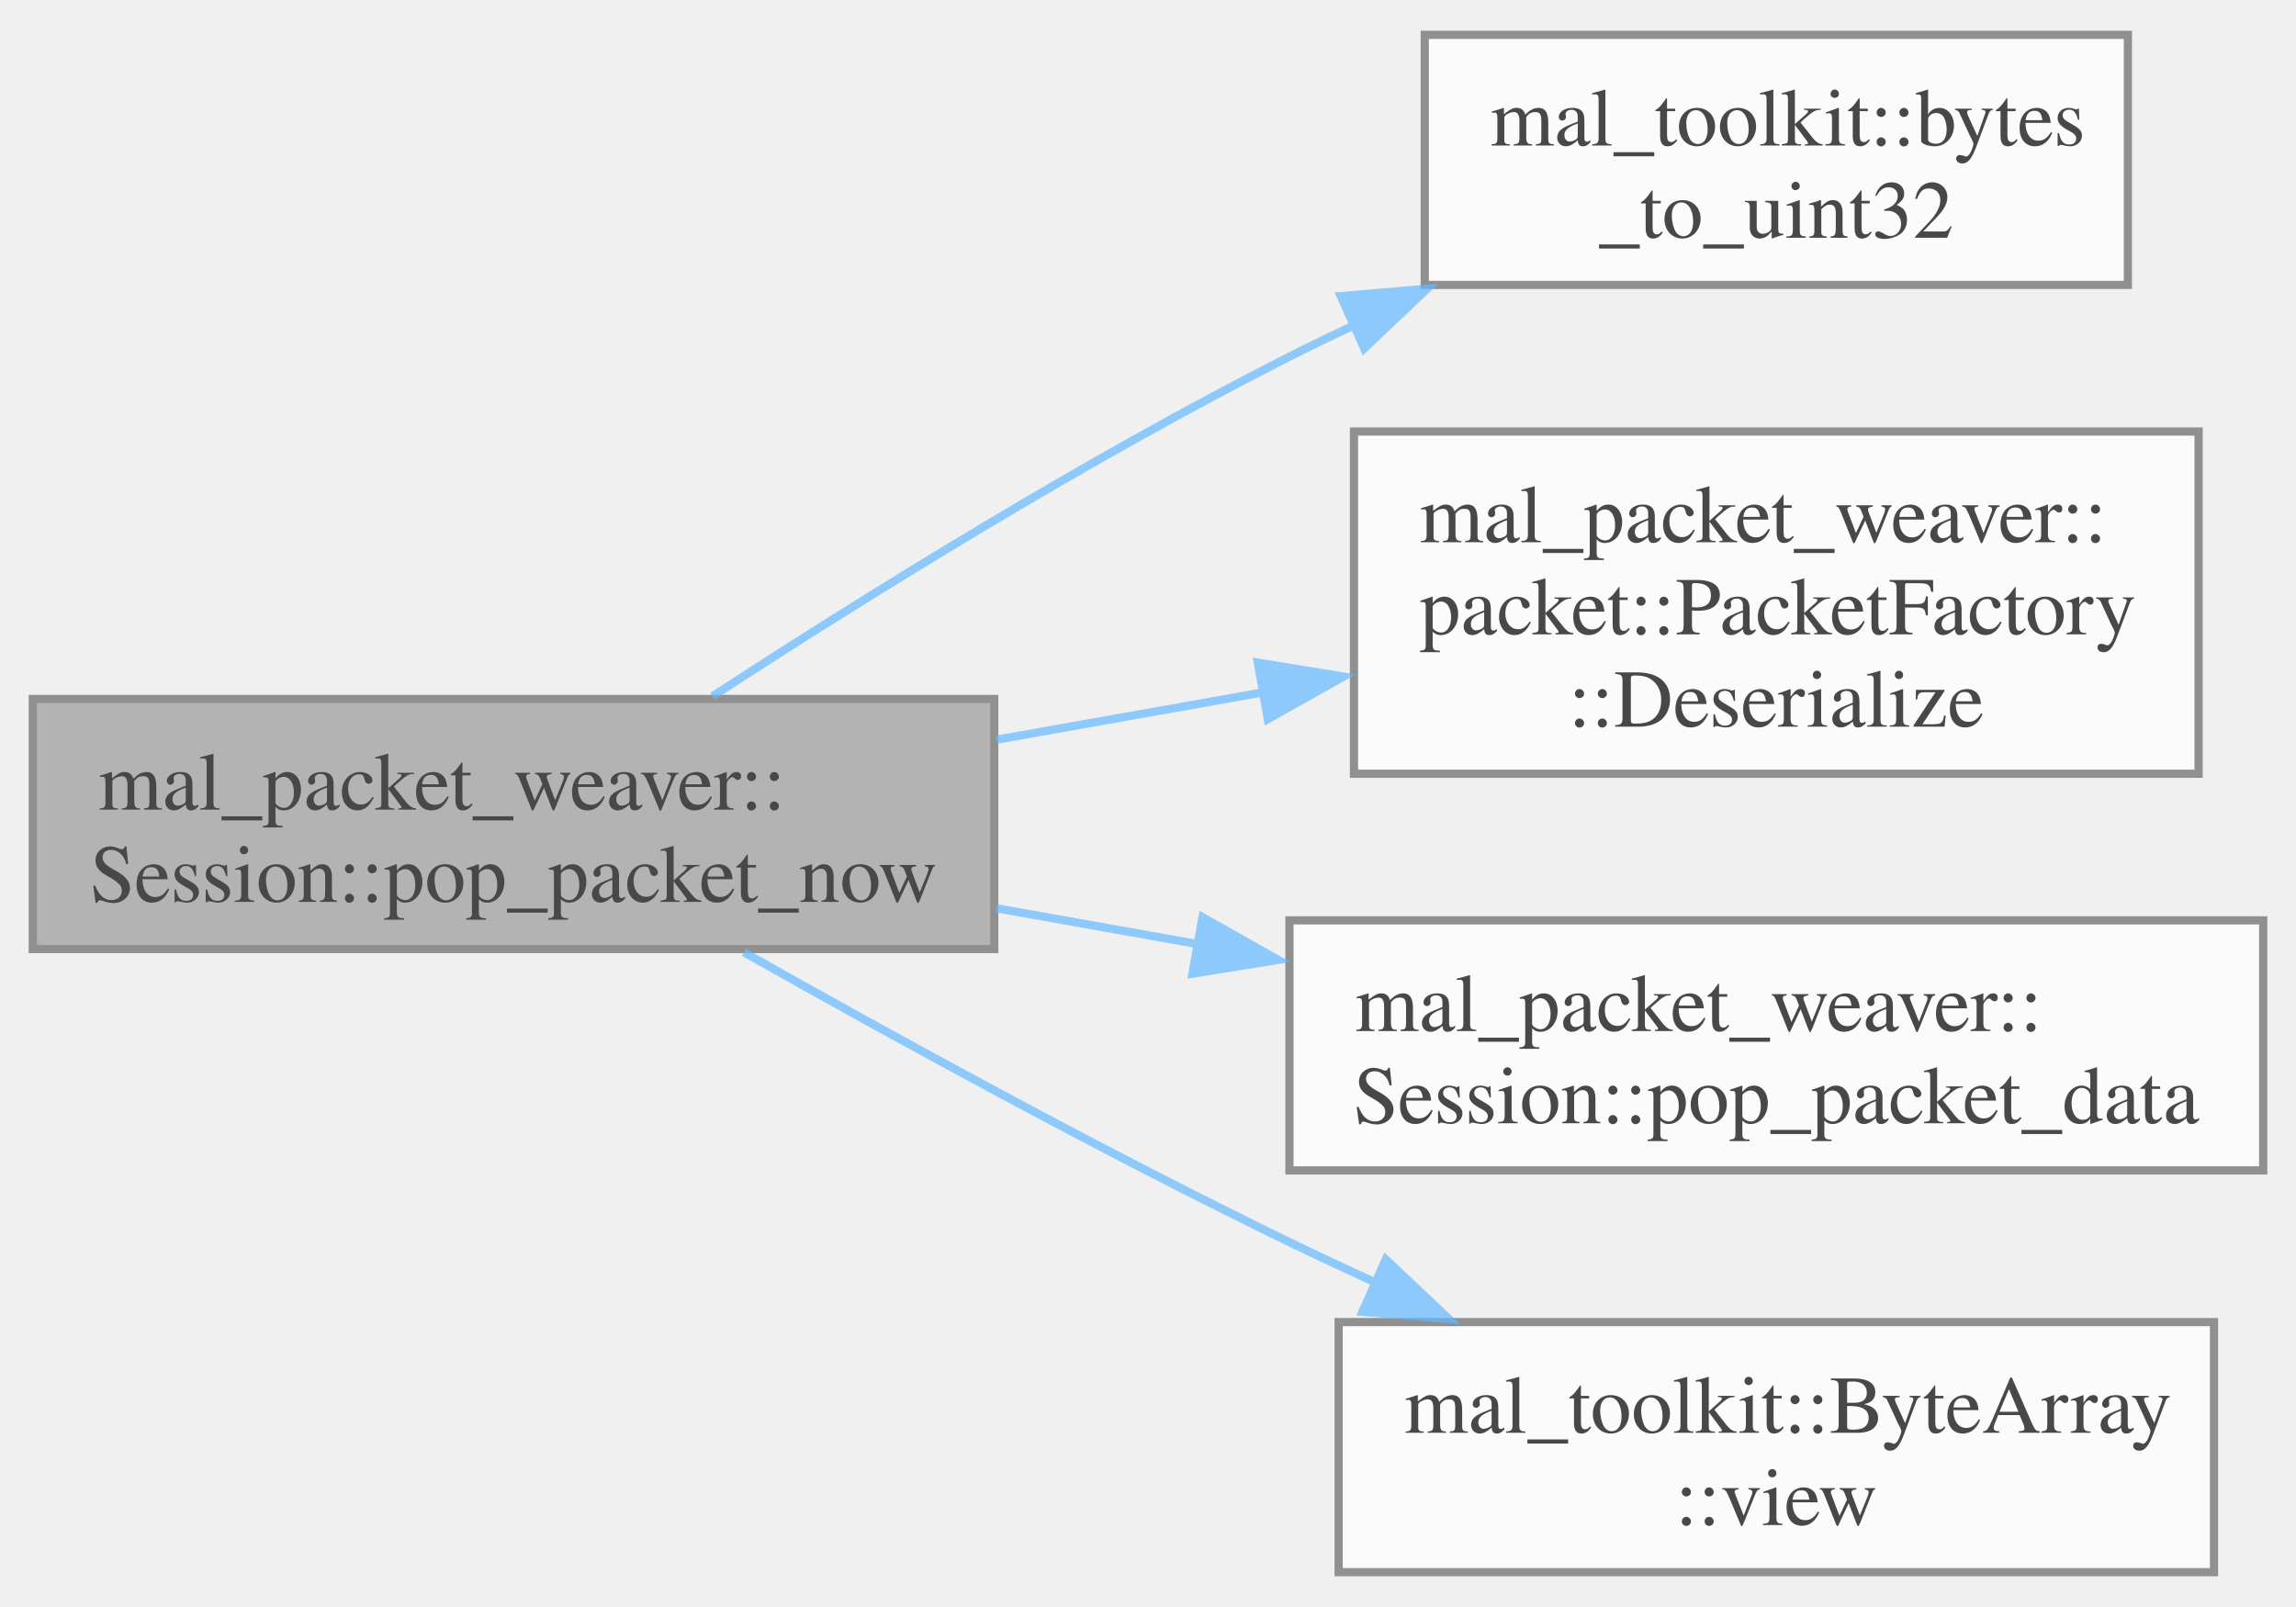
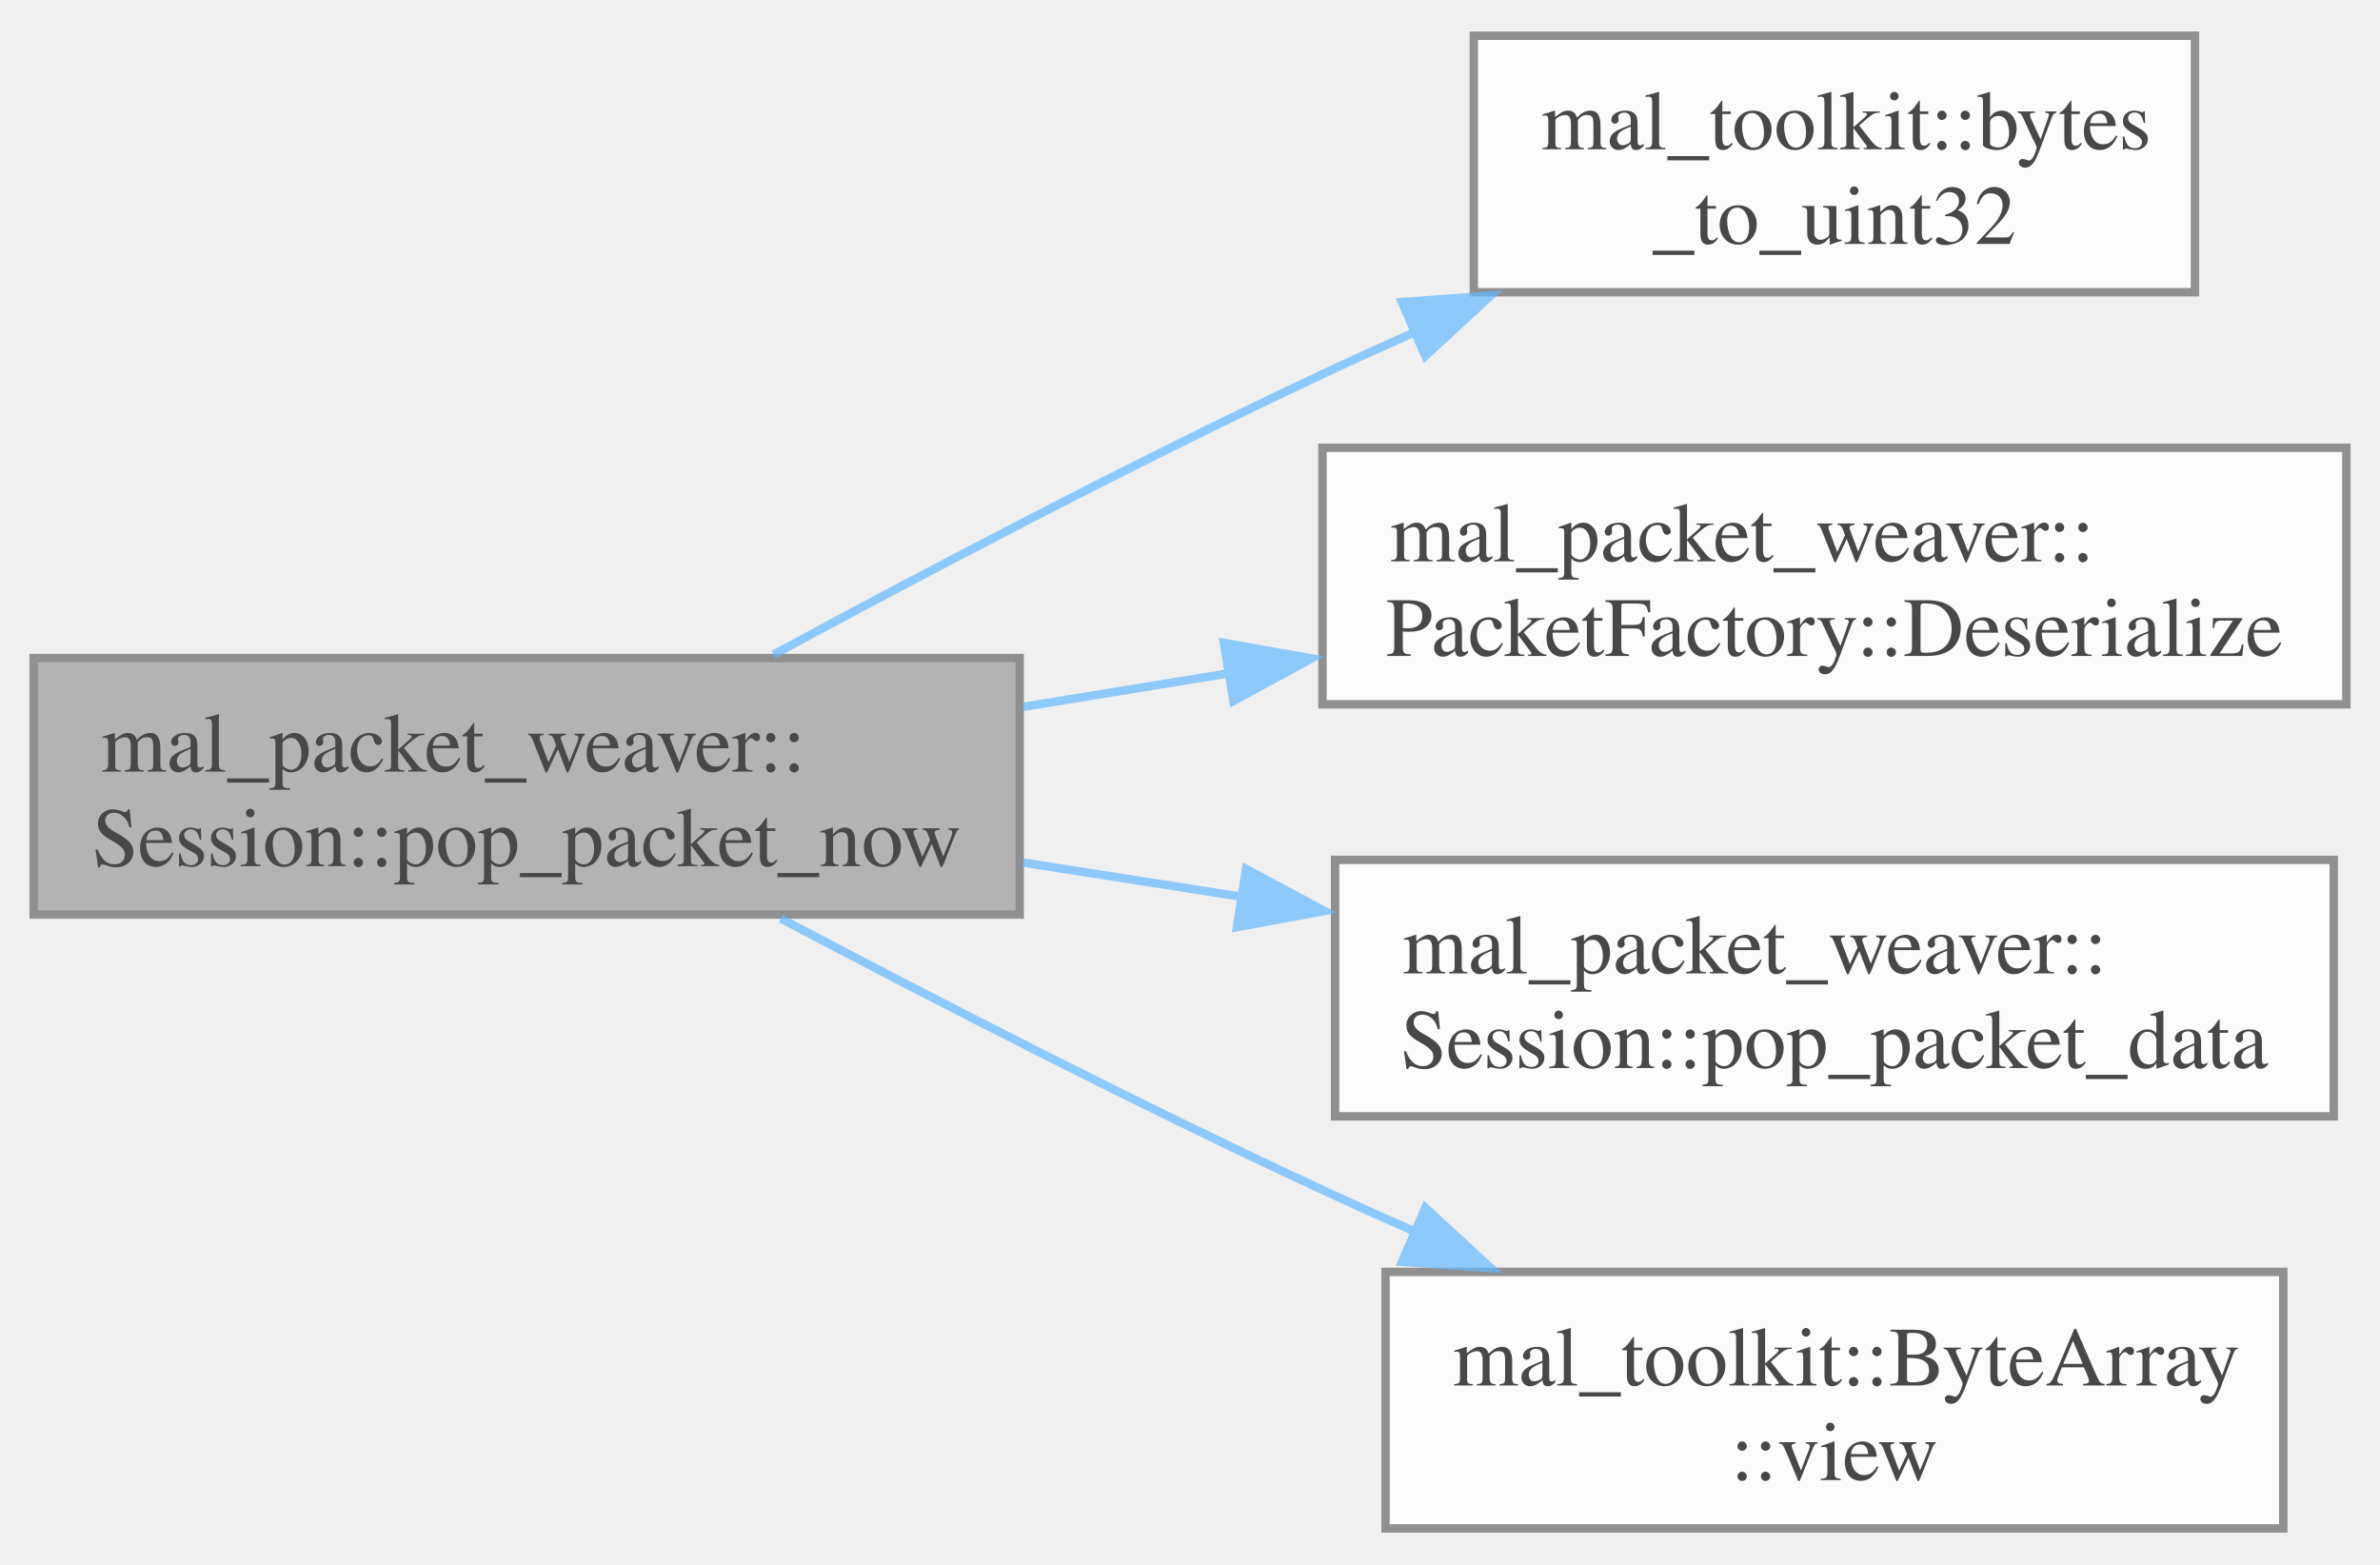
- <svg xmlns="http://www.w3.org/2000/svg" xmlns:xlink="http://www.w3.org/1999/xlink" width="280pt" height="196pt" viewBox="0.00 0.00 280.00 195.50">
+ <svg xmlns="http://www.w3.org/2000/svg" xmlns:xlink="http://www.w3.org/1999/xlink" width="283pt" height="186pt" viewBox="0.00 0.00 283.00 185.50">
  <svg id="main" version="1.1" xml:space="preserve">
    <style type="text/css">
.node, .edge {opacity: 0.7;}
.node.selected, .edge.selected {opacity: 1;}
.edge:hover path { stroke: red; }
.edge:hover polygon { stroke: red; fill: red; }
</style>
    <svg id="graph" class="graph">
-       <g id="graph0" class="graph" transform="scale(1 1) rotate(0) translate(4 191.5)">
+       <g id="graph0" class="graph" transform="scale(1 1) rotate(0) translate(4 181.5)">
        <g id="Node000001" class="node">
          <g id="a_Node000001">
            <a xlink:title="Returns the earliest acquired packet. If packet queue is empty, returns nullptr.">
-               <polygon fill="#999999" stroke="#666666" points="117.25,-106.5 0,-106.5 0,-76 117.25,-76 117.25,-106.5" />
-               <text text-anchor="start" x="8" y="-93" font-family="Times,serif" font-size="10.00">mal_packet_weaver::</text>
-               <text text-anchor="middle" x="58.62" y="-81.75" font-family="Times,serif" font-size="10.00">Session::pop_packet_now</text>
+               <polygon fill="#999999" stroke="#666666" points="117.25,-103.5 0,-103.5 0,-73 117.25,-73 117.25,-103.5" />
+               <text text-anchor="start" x="8" y="-90" font-family="Times,serif" font-size="10.00">mal_packet_weaver::</text>
+               <text text-anchor="middle" x="58.62" y="-78.75" font-family="Times,serif" font-size="10.00">Session::pop_packet_now</text>
            </a>
          </g>
        </g>
        <g id="Node000002" class="node">
          <g id="a_Node000002">
            <a xlink:href="../../df/df5/namespacemal__toolkit.html#a5c77c699bb81839f37c2b5d956d8e2df" target="_top" xlink:title="Convert a byte array to a uint32_t value using little-endian byte order.">
-               <polygon fill="white" stroke="#666666" points="255.5,-187.5 169.75,-187.5 169.75,-157 255.5,-157 255.5,-187.5" />
-               <text text-anchor="start" x="177.75" y="-174" font-family="Times,serif" font-size="10.00">mal_toolkit::bytes</text>
-               <text text-anchor="middle" x="212.62" y="-162.75" font-family="Times,serif" font-size="10.00">_to_uint32</text>
+               <polygon fill="white" stroke="#666666" points="257,-177.5 171.25,-177.5 171.25,-147 257,-147 257,-177.5" />
+               <text text-anchor="start" x="179.25" y="-164" font-family="Times,serif" font-size="10.00">mal_toolkit::bytes</text>
+               <text text-anchor="middle" x="214.12" y="-152.75" font-family="Times,serif" font-size="10.00">_to_uint32</text>
            </a>
          </g>
        </g>
        <g id="edge1_Node000001_Node000002" class="edge">
          <g id="a_edge1_Node000001_Node000002">
            <a xlink:title=" ">
-               <path fill="none" stroke="#63b8ff" d="M82.9,-106.83C101.49,-118.93 128.46,-135.71 153.25,-148.25 155.82,-149.55 158.48,-150.84 161.18,-152.1" />
-               <polygon fill="#63b8ff" stroke="#63b8ff" points="159.5,-155.63 170.06,-156.54 162.37,-149.25 159.5,-155.63" />
+               <path fill="none" stroke="#63b8ff" d="M87.99,-103.91C106.39,-113.87 131,-126.8 153.25,-137.25 156.83,-138.93 160.54,-140.62 164.3,-142.28" />
+               <polygon fill="#63b8ff" stroke="#63b8ff" points="162.69,-145.83 173.26,-146.6 165.48,-139.41 162.69,-145.83" />
            </a>
          </g>
        </g>
        <g id="Node000003" class="node">
          <g id="a_Node000003">
-             <a xlink:href="../../d7/d1e/classmal__packet__weaver_1_1packet_1_1_packet_factory.html#a1e6a3cb4e74ee9c34e309c9e3cfbd471" target="_top" xlink:title="Deserialize a byte view into a unique pointer of the specified packet type.">
-               <polygon fill="white" stroke="#666666" points="264.12,-139.12 161.12,-139.12 161.12,-97.38 264.12,-97.38 264.12,-139.12" />
-               <text text-anchor="start" x="169.12" y="-125.62" font-family="Times,serif" font-size="10.00">mal_packet_weaver::</text>
-               <text text-anchor="start" x="169.12" y="-114.38" font-family="Times,serif" font-size="10.00">packet::PacketFactory</text>
-               <text text-anchor="middle" x="212.62" y="-103.12" font-family="Times,serif" font-size="10.00">::Deserialize</text>
+             <a xlink:href="../../da/d61/classmal__packet__weaver_1_1_packet_factory.html#ad82f39abacb042a3900d3ca7e7a8fc47" target="_top" xlink:title="Deserialize a byte view into a unique pointer of the specified packet type.">
+               <polygon fill="white" stroke="#666666" points="275,-128.5 153.25,-128.5 153.25,-98 275,-98 275,-128.5" />
+               <text text-anchor="start" x="161.25" y="-115" font-family="Times,serif" font-size="10.00">mal_packet_weaver::</text>
+               <text text-anchor="middle" x="214.12" y="-103.75" font-family="Times,serif" font-size="10.00">PacketFactory::Deserialize</text>
            </a>
          </g>
        </g>
        <g id="edge2_Node000001_Node000003" class="edge">
          <g id="a_edge2_Node000001_Node000003">
            <a xlink:title=" ">
-               <path fill="none" stroke="#63b8ff" d="M117.52,-101.53C128.22,-103.43 139.42,-105.42 150.22,-107.34" />
-               <polygon fill="#63b8ff" stroke="#63b8ff" points="149.39,-110.93 159.85,-109.23 150.61,-104.04 149.39,-110.93" />
+               <path fill="none" stroke="#63b8ff" d="M117.66,-97.7C125.69,-99.01 134,-100.36 142.23,-101.7" />
+               <polygon fill="#63b8ff" stroke="#63b8ff" points="141.53,-105.3 151.97,-103.45 142.66,-98.39 141.53,-105.3" />
            </a>
          </g>
        </g>
        <g id="Node000004" class="node">
          <g id="a_Node000004">
            <a xlink:href="../../d8/d39/classmal__packet__weaver_1_1_session.html#aa6838781a707ad1f37555d590c0f22c2" target="_top" xlink:title="Pops the packet data from the received packets queue.">
-               <polygon fill="white" stroke="#666666" points="272,-79.5 153.25,-79.5 153.25,-49 272,-49 272,-79.5" />
-               <text text-anchor="start" x="161.25" y="-66" font-family="Times,serif" font-size="10.00">mal_packet_weaver::</text>
-               <text text-anchor="middle" x="212.62" y="-54.75" font-family="Times,serif" font-size="10.00">Session::pop_packet_data</text>
+               <polygon fill="white" stroke="#666666" points="273.5,-79.5 154.75,-79.5 154.75,-49 273.5,-49 273.5,-79.5" />
+               <text text-anchor="start" x="162.75" y="-66" font-family="Times,serif" font-size="10.00">mal_packet_weaver::</text>
+               <text text-anchor="middle" x="214.12" y="-54.75" font-family="Times,serif" font-size="10.00">Session::pop_packet_data</text>
            </a>
          </g>
        </g>
        <g id="edge3_Node000001_Node000004" class="edge">
          <g id="a_edge3_Node000001_Node000004">
            <a xlink:title=" ">
-               <path fill="none" stroke="#63b8ff" d="M117.52,-80.97C125.57,-79.54 133.91,-78.05 142.15,-76.59" />
-               <polygon fill="#63b8ff" stroke="#63b8ff" points="142.65,-79.88 151.88,-74.68 141.42,-72.99 142.65,-79.88" />
+               <path fill="none" stroke="#63b8ff" d="M117.66,-79.18C126.23,-77.84 135.13,-76.44 143.9,-75.07" />
+               <polygon fill="#63b8ff" stroke="#63b8ff" points="144.16,-78.42 153.5,-73.42 143.08,-71.5 144.16,-78.42" />
            </a>
          </g>
        </g>
        <g id="Node000005" class="node">
          <g id="a_Node000005">
            <a xlink:href="../../d8/d99/structmal__toolkit_1_1_byte_array.html#a33b603234734c1cdddee3fb854988181" target="_top" xlink:title="Create a ByteView of a subsequence of the byte array.">
-               <polygon fill="white" stroke="#666666" points="266,-30.5 159.25,-30.5 159.25,0 266,0 266,-30.5" />
-               <text text-anchor="start" x="167.25" y="-17" font-family="Times,serif" font-size="10.00">mal_toolkit::ByteArray</text>
-               <text text-anchor="middle" x="212.62" y="-5.75" font-family="Times,serif" font-size="10.00">::view</text>
+               <polygon fill="white" stroke="#666666" points="267.5,-30.5 160.75,-30.5 160.75,0 267.5,0 267.5,-30.5" />
+               <text text-anchor="start" x="168.75" y="-17" font-family="Times,serif" font-size="10.00">mal_toolkit::ByteArray</text>
+               <text text-anchor="middle" x="214.12" y="-5.75" font-family="Times,serif" font-size="10.00">::view</text>
            </a>
          </g>
        </g>
        <g id="edge4_Node000001_Node000005" class="edge">
          <g id="a_edge4_Node000001_Node000005">
            <a xlink:title=" ">
-               <path fill="none" stroke="#63b8ff" d="M86.72,-75.61C105.23,-65.15 130.44,-51.32 153.25,-40.25 156.63,-38.61 160.14,-36.97 163.68,-35.35" />
-               <polygon fill="#63b8ff" stroke="#63b8ff" points="165,-38.15 172.71,-30.87 162.15,-31.75 165,-38.15" />
+               <path fill="none" stroke="#63b8ff" d="M88.85,-72.52C107.17,-62.85 131.38,-50.4 153.25,-40.25 156.83,-38.59 160.56,-36.91 164.32,-35.26" />
+               <polygon fill="#63b8ff" stroke="#63b8ff" points="165.49,-38.13 173.28,-30.95 162.71,-31.7 165.49,-38.13" />
            </a>
          </g>
        </g>
      </g>
    </svg>
  </svg>
  <style type="text/css">

[data-mouse-over-selected='false'] { opacity: 0.7; }
[data-mouse-over-selected='true']  { opacity: 1.0; }

</style>
</svg>
